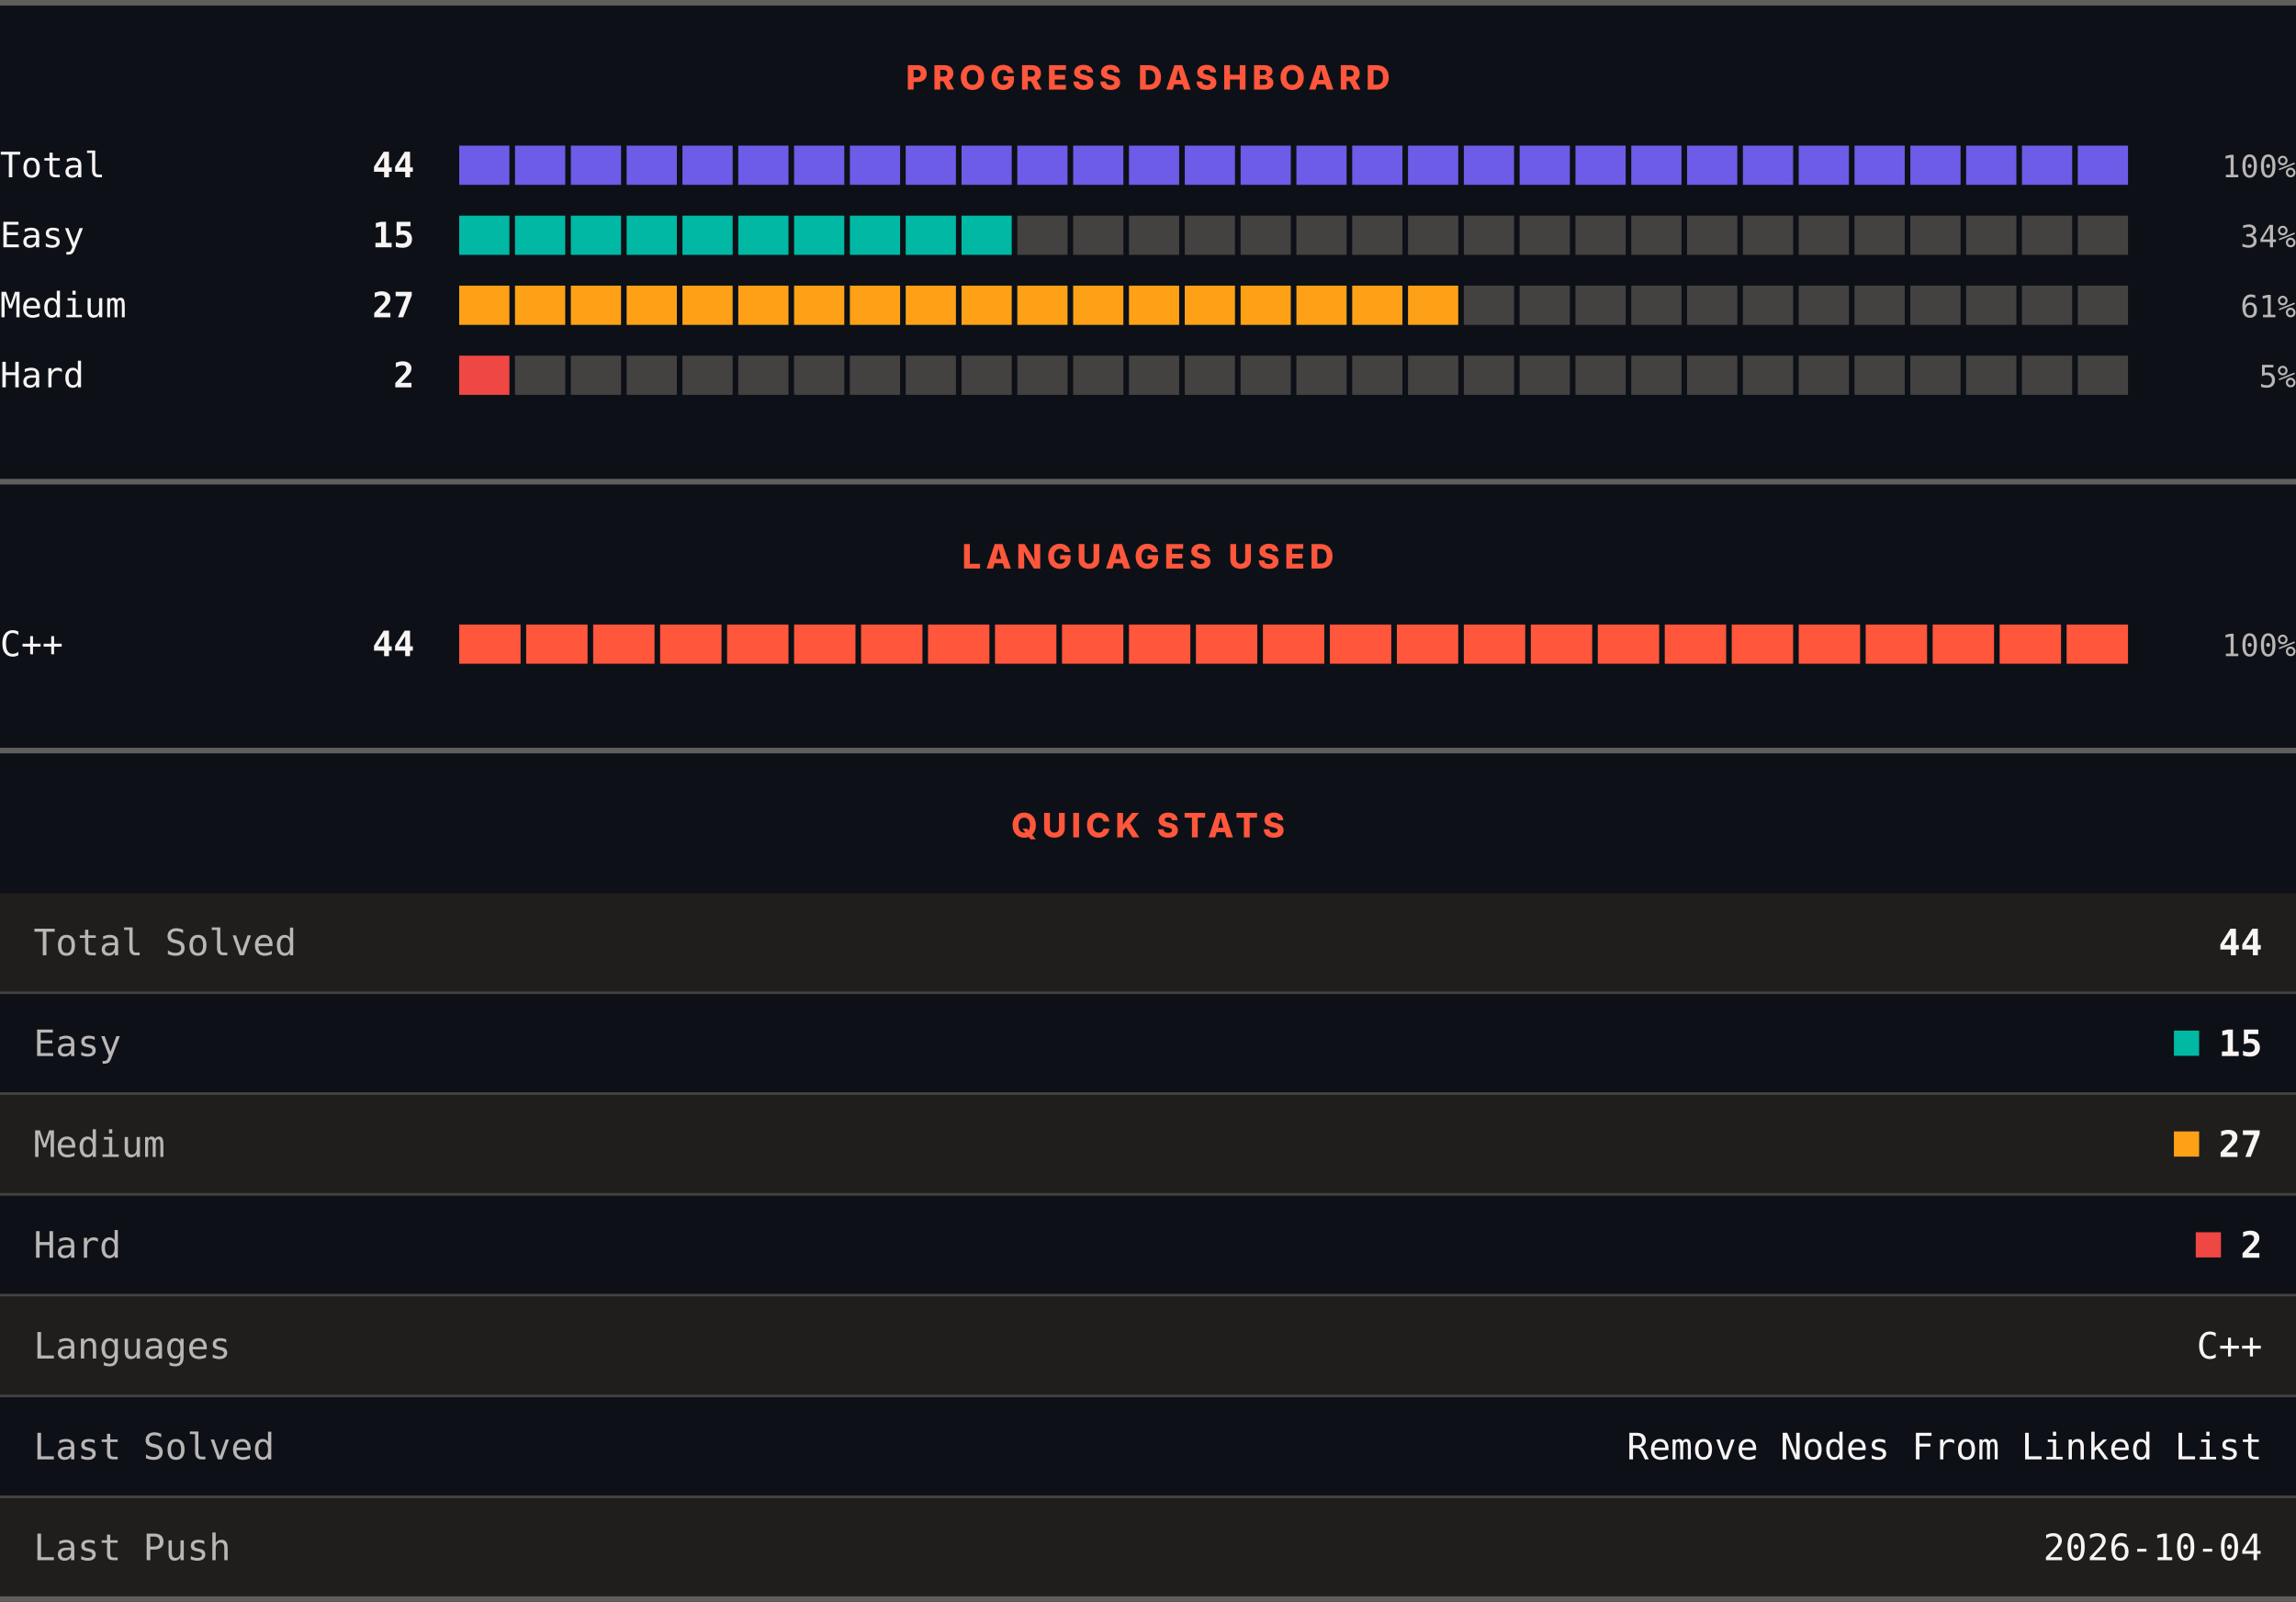
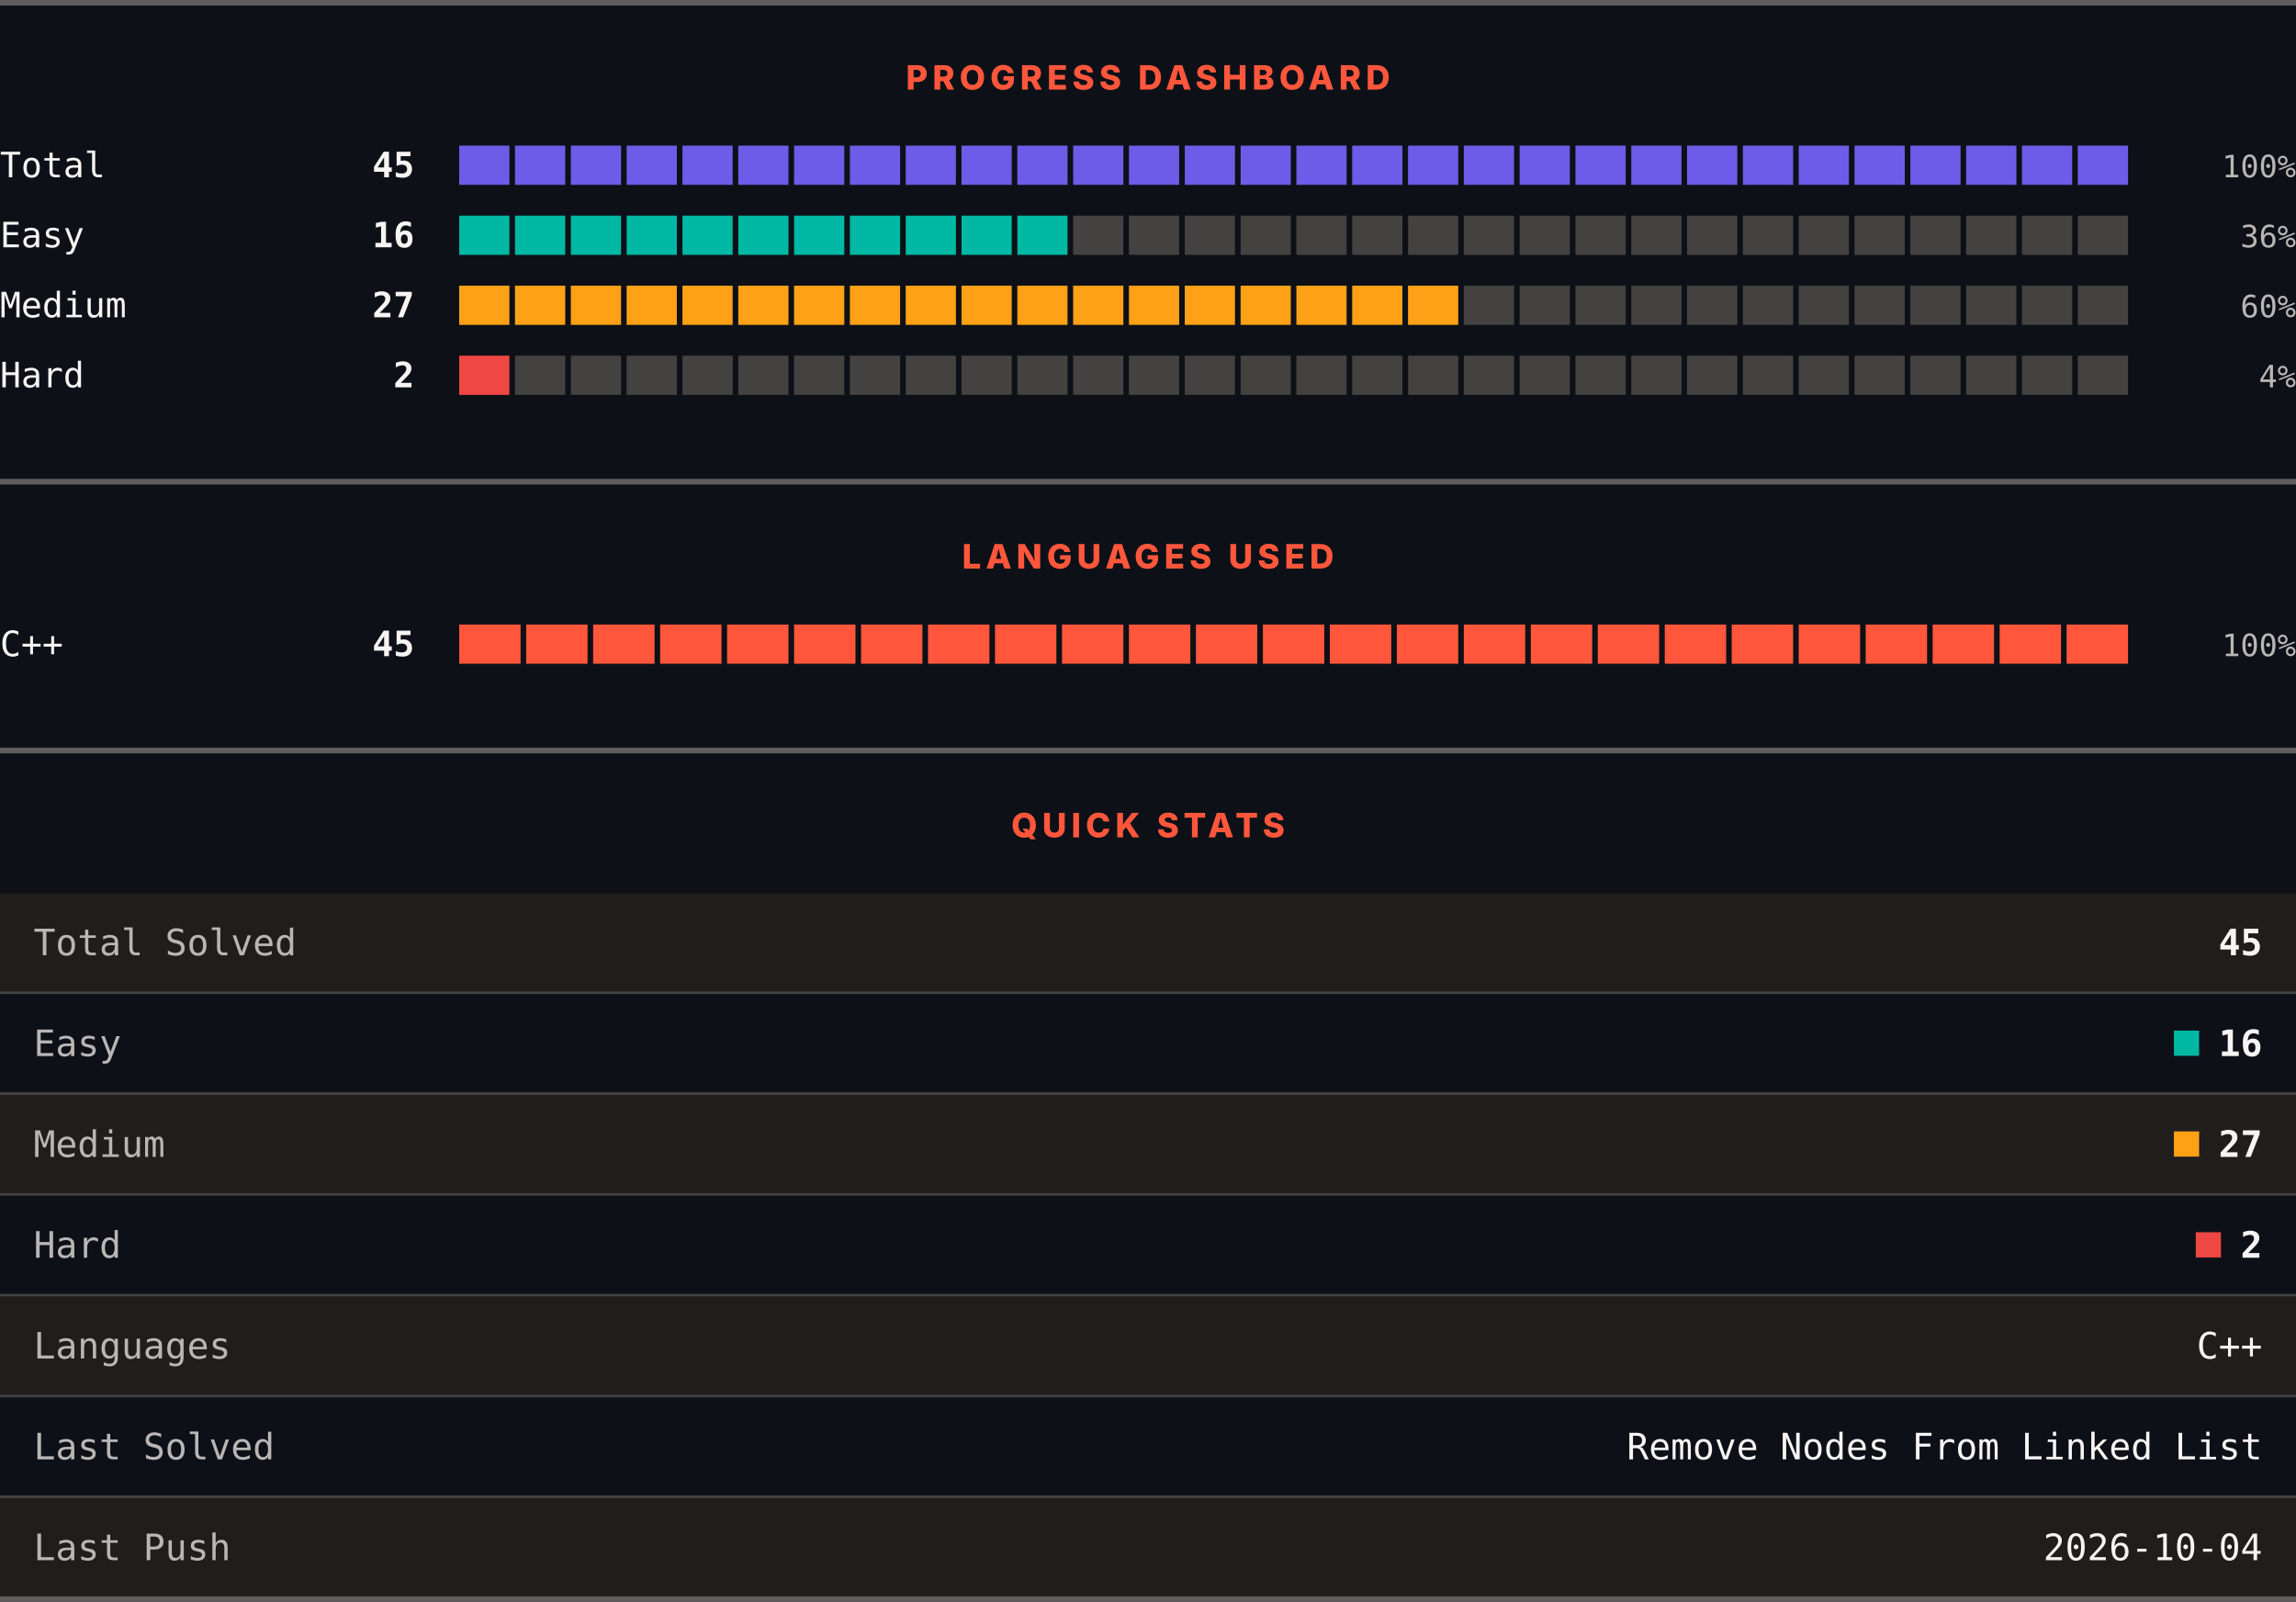
<svg xmlns="http://www.w3.org/2000/svg" width="820" height="572" viewBox="0 0 820 572" role="img" aria-label="LeetCode progress, languages and quick stats">
  <rect width="820" height="572" fill="#0d1117" />
  <rect x="0" y="0" width="820" height="2" fill="#605d5d" />
  <text x="410" y="32" text-anchor="middle" font-family="Archivo, system-ui, -apple-system, Segoe UI, sans-serif" font-size="12" font-weight="800" letter-spacing="1.68" fill="#ff563c">PROGRESS DASHBOARD</text>
  <text x="0" y="63.3" font-family="ui-monospace, SFMono-Regular, Menlo, Consolas, monospace" font-size="12.5" fill="#f8f4f4">Total</text>
-   <text x="148" y="63.3" text-anchor="end" font-family="ui-monospace, SFMono-Regular, Menlo, Consolas, monospace" font-size="12.5" font-weight="700" fill="#f8f4f4">44</text>
+   <text x="148" y="63.3" text-anchor="end" font-family="ui-monospace, SFMono-Regular, Menlo, Consolas, monospace" font-size="12.5" font-weight="700" fill="#f8f4f4">45</text>
  <rect x="164.00" y="52" width="17.93" height="14" fill="#6c5ce7" />
  <rect x="183.93" y="52" width="17.93" height="14" fill="#6c5ce7" />
  <rect x="203.87" y="52" width="17.93" height="14" fill="#6c5ce7" />
  <rect x="223.80" y="52" width="17.93" height="14" fill="#6c5ce7" />
  <rect x="243.73" y="52" width="17.93" height="14" fill="#6c5ce7" />
  <rect x="263.67" y="52" width="17.93" height="14" fill="#6c5ce7" />
  <rect x="283.60" y="52" width="17.93" height="14" fill="#6c5ce7" />
  <rect x="303.53" y="52" width="17.93" height="14" fill="#6c5ce7" />
  <rect x="323.47" y="52" width="17.93" height="14" fill="#6c5ce7" />
  <rect x="343.40" y="52" width="17.93" height="14" fill="#6c5ce7" />
  <rect x="363.33" y="52" width="17.93" height="14" fill="#6c5ce7" />
  <rect x="383.27" y="52" width="17.93" height="14" fill="#6c5ce7" />
  <rect x="403.20" y="52" width="17.93" height="14" fill="#6c5ce7" />
  <rect x="423.13" y="52" width="17.93" height="14" fill="#6c5ce7" />
  <rect x="443.07" y="52" width="17.93" height="14" fill="#6c5ce7" />
  <rect x="463.00" y="52" width="17.93" height="14" fill="#6c5ce7" />
  <rect x="482.93" y="52" width="17.93" height="14" fill="#6c5ce7" />
  <rect x="502.87" y="52" width="17.93" height="14" fill="#6c5ce7" />
  <rect x="522.80" y="52" width="17.93" height="14" fill="#6c5ce7" />
  <rect x="542.73" y="52" width="17.93" height="14" fill="#6c5ce7" />
  <rect x="562.67" y="52" width="17.93" height="14" fill="#6c5ce7" />
  <rect x="582.60" y="52" width="17.93" height="14" fill="#6c5ce7" />
  <rect x="602.53" y="52" width="17.93" height="14" fill="#6c5ce7" />
  <rect x="622.47" y="52" width="17.93" height="14" fill="#6c5ce7" />
  <rect x="642.40" y="52" width="17.93" height="14" fill="#6c5ce7" />
  <rect x="662.33" y="52" width="17.93" height="14" fill="#6c5ce7" />
  <rect x="682.27" y="52" width="17.93" height="14" fill="#6c5ce7" />
  <rect x="702.20" y="52" width="17.93" height="14" fill="#6c5ce7" />
  <rect x="722.13" y="52" width="17.93" height="14" fill="#6c5ce7" />
  <rect x="742.07" y="52" width="17.93" height="14" fill="#6c5ce7" />
  <text x="820" y="63.3" text-anchor="end" font-family="ui-monospace, SFMono-Regular, Menlo, Consolas, monospace" font-size="11" fill="#bab6b6">100%</text>
  <text x="0" y="88.3" font-family="ui-monospace, SFMono-Regular, Menlo, Consolas, monospace" font-size="12.5" fill="#f8f4f4">Easy</text>
-   <text x="148" y="88.3" text-anchor="end" font-family="ui-monospace, SFMono-Regular, Menlo, Consolas, monospace" font-size="12.5" font-weight="700" fill="#f8f4f4">15</text>
+   <text x="148" y="88.3" text-anchor="end" font-family="ui-monospace, SFMono-Regular, Menlo, Consolas, monospace" font-size="12.5" font-weight="700" fill="#f8f4f4">16</text>
  <rect x="164.00" y="77" width="17.93" height="14" fill="#00b8a3" />
  <rect x="183.93" y="77" width="17.93" height="14" fill="#00b8a3" />
  <rect x="203.87" y="77" width="17.93" height="14" fill="#00b8a3" />
  <rect x="223.80" y="77" width="17.93" height="14" fill="#00b8a3" />
  <rect x="243.73" y="77" width="17.93" height="14" fill="#00b8a3" />
  <rect x="263.67" y="77" width="17.93" height="14" fill="#00b8a3" />
  <rect x="283.60" y="77" width="17.93" height="14" fill="#00b8a3" />
  <rect x="303.53" y="77" width="17.93" height="14" fill="#00b8a3" />
  <rect x="323.47" y="77" width="17.93" height="14" fill="#00b8a3" />
  <rect x="343.40" y="77" width="17.93" height="14" fill="#00b8a3" />
-   <rect x="363.33" y="77" width="17.93" height="14" fill="#444141" />
+   <rect x="363.33" y="77" width="17.93" height="14" fill="#00b8a3" />
  <rect x="383.27" y="77" width="17.93" height="14" fill="#444141" />
  <rect x="403.20" y="77" width="17.93" height="14" fill="#444141" />
  <rect x="423.13" y="77" width="17.93" height="14" fill="#444141" />
  <rect x="443.07" y="77" width="17.93" height="14" fill="#444141" />
  <rect x="463.00" y="77" width="17.93" height="14" fill="#444141" />
  <rect x="482.93" y="77" width="17.93" height="14" fill="#444141" />
  <rect x="502.87" y="77" width="17.93" height="14" fill="#444141" />
  <rect x="522.80" y="77" width="17.93" height="14" fill="#444141" />
  <rect x="542.73" y="77" width="17.93" height="14" fill="#444141" />
  <rect x="562.67" y="77" width="17.93" height="14" fill="#444141" />
  <rect x="582.60" y="77" width="17.93" height="14" fill="#444141" />
  <rect x="602.53" y="77" width="17.93" height="14" fill="#444141" />
  <rect x="622.47" y="77" width="17.93" height="14" fill="#444141" />
  <rect x="642.40" y="77" width="17.93" height="14" fill="#444141" />
  <rect x="662.33" y="77" width="17.93" height="14" fill="#444141" />
  <rect x="682.27" y="77" width="17.93" height="14" fill="#444141" />
  <rect x="702.20" y="77" width="17.93" height="14" fill="#444141" />
  <rect x="722.13" y="77" width="17.93" height="14" fill="#444141" />
  <rect x="742.07" y="77" width="17.93" height="14" fill="#444141" />
-   <text x="820" y="88.3" text-anchor="end" font-family="ui-monospace, SFMono-Regular, Menlo, Consolas, monospace" font-size="11" fill="#bab6b6">34%</text>
+   <text x="820" y="88.3" text-anchor="end" font-family="ui-monospace, SFMono-Regular, Menlo, Consolas, monospace" font-size="11" fill="#bab6b6">36%</text>
  <text x="0" y="113.3" font-family="ui-monospace, SFMono-Regular, Menlo, Consolas, monospace" font-size="12.5" fill="#f8f4f4">Medium</text>
  <text x="148" y="113.3" text-anchor="end" font-family="ui-monospace, SFMono-Regular, Menlo, Consolas, monospace" font-size="12.5" font-weight="700" fill="#f8f4f4">27</text>
  <rect x="164.00" y="102" width="17.93" height="14" fill="#ffa116" />
  <rect x="183.93" y="102" width="17.93" height="14" fill="#ffa116" />
  <rect x="203.87" y="102" width="17.93" height="14" fill="#ffa116" />
  <rect x="223.80" y="102" width="17.93" height="14" fill="#ffa116" />
  <rect x="243.73" y="102" width="17.93" height="14" fill="#ffa116" />
  <rect x="263.67" y="102" width="17.93" height="14" fill="#ffa116" />
  <rect x="283.60" y="102" width="17.93" height="14" fill="#ffa116" />
  <rect x="303.53" y="102" width="17.93" height="14" fill="#ffa116" />
  <rect x="323.47" y="102" width="17.93" height="14" fill="#ffa116" />
  <rect x="343.40" y="102" width="17.93" height="14" fill="#ffa116" />
  <rect x="363.33" y="102" width="17.93" height="14" fill="#ffa116" />
  <rect x="383.27" y="102" width="17.93" height="14" fill="#ffa116" />
  <rect x="403.20" y="102" width="17.93" height="14" fill="#ffa116" />
  <rect x="423.13" y="102" width="17.93" height="14" fill="#ffa116" />
  <rect x="443.07" y="102" width="17.93" height="14" fill="#ffa116" />
  <rect x="463.00" y="102" width="17.93" height="14" fill="#ffa116" />
  <rect x="482.93" y="102" width="17.93" height="14" fill="#ffa116" />
  <rect x="502.87" y="102" width="17.93" height="14" fill="#ffa116" />
  <rect x="522.80" y="102" width="17.93" height="14" fill="#444141" />
  <rect x="542.73" y="102" width="17.93" height="14" fill="#444141" />
  <rect x="562.67" y="102" width="17.93" height="14" fill="#444141" />
  <rect x="582.60" y="102" width="17.93" height="14" fill="#444141" />
  <rect x="602.53" y="102" width="17.93" height="14" fill="#444141" />
  <rect x="622.47" y="102" width="17.93" height="14" fill="#444141" />
  <rect x="642.40" y="102" width="17.93" height="14" fill="#444141" />
  <rect x="662.33" y="102" width="17.93" height="14" fill="#444141" />
  <rect x="682.27" y="102" width="17.93" height="14" fill="#444141" />
  <rect x="702.20" y="102" width="17.93" height="14" fill="#444141" />
  <rect x="722.13" y="102" width="17.93" height="14" fill="#444141" />
  <rect x="742.07" y="102" width="17.93" height="14" fill="#444141" />
-   <text x="820" y="113.3" text-anchor="end" font-family="ui-monospace, SFMono-Regular, Menlo, Consolas, monospace" font-size="11" fill="#bab6b6">61%</text>
+   <text x="820" y="113.3" text-anchor="end" font-family="ui-monospace, SFMono-Regular, Menlo, Consolas, monospace" font-size="11" fill="#bab6b6">60%</text>
  <text x="0" y="138.3" font-family="ui-monospace, SFMono-Regular, Menlo, Consolas, monospace" font-size="12.5" fill="#f8f4f4">Hard</text>
  <text x="148" y="138.3" text-anchor="end" font-family="ui-monospace, SFMono-Regular, Menlo, Consolas, monospace" font-size="12.5" font-weight="700" fill="#f8f4f4">2</text>
  <rect x="164.00" y="127" width="17.93" height="14" fill="#ef4743" />
  <rect x="183.93" y="127" width="17.93" height="14" fill="#444141" />
  <rect x="203.87" y="127" width="17.93" height="14" fill="#444141" />
  <rect x="223.80" y="127" width="17.93" height="14" fill="#444141" />
  <rect x="243.73" y="127" width="17.93" height="14" fill="#444141" />
  <rect x="263.67" y="127" width="17.93" height="14" fill="#444141" />
  <rect x="283.60" y="127" width="17.93" height="14" fill="#444141" />
  <rect x="303.53" y="127" width="17.93" height="14" fill="#444141" />
  <rect x="323.47" y="127" width="17.93" height="14" fill="#444141" />
  <rect x="343.40" y="127" width="17.93" height="14" fill="#444141" />
  <rect x="363.33" y="127" width="17.93" height="14" fill="#444141" />
  <rect x="383.27" y="127" width="17.93" height="14" fill="#444141" />
  <rect x="403.20" y="127" width="17.93" height="14" fill="#444141" />
  <rect x="423.13" y="127" width="17.93" height="14" fill="#444141" />
  <rect x="443.07" y="127" width="17.93" height="14" fill="#444141" />
  <rect x="463.00" y="127" width="17.93" height="14" fill="#444141" />
  <rect x="482.93" y="127" width="17.93" height="14" fill="#444141" />
  <rect x="502.87" y="127" width="17.93" height="14" fill="#444141" />
  <rect x="522.80" y="127" width="17.93" height="14" fill="#444141" />
  <rect x="542.73" y="127" width="17.93" height="14" fill="#444141" />
  <rect x="562.67" y="127" width="17.93" height="14" fill="#444141" />
  <rect x="582.60" y="127" width="17.93" height="14" fill="#444141" />
  <rect x="602.53" y="127" width="17.93" height="14" fill="#444141" />
  <rect x="622.47" y="127" width="17.93" height="14" fill="#444141" />
  <rect x="642.40" y="127" width="17.93" height="14" fill="#444141" />
  <rect x="662.33" y="127" width="17.93" height="14" fill="#444141" />
  <rect x="682.27" y="127" width="17.93" height="14" fill="#444141" />
  <rect x="702.20" y="127" width="17.93" height="14" fill="#444141" />
  <rect x="722.13" y="127" width="17.93" height="14" fill="#444141" />
  <rect x="742.07" y="127" width="17.93" height="14" fill="#444141" />
-   <text x="820" y="138.3" text-anchor="end" font-family="ui-monospace, SFMono-Regular, Menlo, Consolas, monospace" font-size="11" fill="#bab6b6">5%</text>
+   <text x="820" y="138.3" text-anchor="end" font-family="ui-monospace, SFMono-Regular, Menlo, Consolas, monospace" font-size="11" fill="#bab6b6">4%</text>
  <rect x="0" y="171" width="820" height="2" fill="#605d5d" />
  <text x="410" y="203" text-anchor="middle" font-family="Archivo, system-ui, -apple-system, Segoe UI, sans-serif" font-size="12" font-weight="800" letter-spacing="1.68" fill="#ff563c">LANGUAGES USED</text>
  <text x="0" y="234.3" font-family="ui-monospace, SFMono-Regular, Menlo, Consolas, monospace" font-size="12.5" fill="#f8f4f4">C++</text>
-   <text x="148" y="234.3" text-anchor="end" font-family="ui-monospace, SFMono-Regular, Menlo, Consolas, monospace" font-size="12.5" font-weight="700" fill="#f8f4f4">44</text>
+   <text x="148" y="234.3" text-anchor="end" font-family="ui-monospace, SFMono-Regular, Menlo, Consolas, monospace" font-size="12.5" font-weight="700" fill="#f8f4f4">45</text>
  <rect x="164.00" y="223" width="21.92" height="14" fill="#ff563c" />
  <rect x="187.92" y="223" width="21.92" height="14" fill="#ff563c" />
  <rect x="211.84" y="223" width="21.92" height="14" fill="#ff563c" />
  <rect x="235.76" y="223" width="21.92" height="14" fill="#ff563c" />
  <rect x="259.68" y="223" width="21.92" height="14" fill="#ff563c" />
  <rect x="283.60" y="223" width="21.92" height="14" fill="#ff563c" />
  <rect x="307.52" y="223" width="21.92" height="14" fill="#ff563c" />
  <rect x="331.44" y="223" width="21.92" height="14" fill="#ff563c" />
  <rect x="355.36" y="223" width="21.92" height="14" fill="#ff563c" />
  <rect x="379.28" y="223" width="21.92" height="14" fill="#ff563c" />
  <rect x="403.20" y="223" width="21.92" height="14" fill="#ff563c" />
  <rect x="427.12" y="223" width="21.92" height="14" fill="#ff563c" />
  <rect x="451.04" y="223" width="21.92" height="14" fill="#ff563c" />
  <rect x="474.96" y="223" width="21.92" height="14" fill="#ff563c" />
  <rect x="498.88" y="223" width="21.92" height="14" fill="#ff563c" />
  <rect x="522.80" y="223" width="21.92" height="14" fill="#ff563c" />
  <rect x="546.72" y="223" width="21.92" height="14" fill="#ff563c" />
  <rect x="570.64" y="223" width="21.92" height="14" fill="#ff563c" />
  <rect x="594.56" y="223" width="21.92" height="14" fill="#ff563c" />
  <rect x="618.48" y="223" width="21.92" height="14" fill="#ff563c" />
  <rect x="642.40" y="223" width="21.92" height="14" fill="#ff563c" />
  <rect x="666.32" y="223" width="21.92" height="14" fill="#ff563c" />
  <rect x="690.24" y="223" width="21.92" height="14" fill="#ff563c" />
  <rect x="714.16" y="223" width="21.92" height="14" fill="#ff563c" />
  <rect x="738.08" y="223" width="21.92" height="14" fill="#ff563c" />
  <text x="820" y="234.3" text-anchor="end" font-family="ui-monospace, SFMono-Regular, Menlo, Consolas, monospace" font-size="11" fill="#bab6b6">100%</text>
  <rect x="0" y="267" width="820" height="2" fill="#605d5d" />
  <text x="410" y="299" text-anchor="middle" font-family="Archivo, system-ui, -apple-system, Segoe UI, sans-serif" font-size="12" font-weight="800" letter-spacing="1.68" fill="#ff563c">QUICK STATS</text>
  <rect x="0" y="319" width="820" height="35" fill="#201e1d" />
  <text x="12" y="341.1" font-family="ui-monospace, SFMono-Regular, Menlo, Consolas, monospace" font-size="13" fill="#bab6b6">Total Solved</text>
-   <text x="808" y="341.1" text-anchor="end" font-family="ui-monospace, SFMono-Regular, Menlo, Consolas, monospace" font-size="13" font-weight="700" fill="#f8f4f4">44</text>
+   <text x="808" y="341.1" text-anchor="end" font-family="ui-monospace, SFMono-Regular, Menlo, Consolas, monospace" font-size="13" font-weight="700" fill="#f8f4f4">45</text>
  <rect x="0" y="354" width="820" height="1" fill="#444141" />
  <rect x="0" y="355" width="820" height="35" fill="#0d1117" />
  <text x="12" y="377.1" font-family="ui-monospace, SFMono-Regular, Menlo, Consolas, monospace" font-size="13" fill="#bab6b6">Easy</text>
  <rect x="776.4" y="368" width="9" height="9" fill="#00b8a3" />
-   <text x="808" y="377.1" text-anchor="end" font-family="ui-monospace, SFMono-Regular, Menlo, Consolas, monospace" font-size="13" font-weight="700" fill="#f8f4f4">15</text>
+   <text x="808" y="377.1" text-anchor="end" font-family="ui-monospace, SFMono-Regular, Menlo, Consolas, monospace" font-size="13" font-weight="700" fill="#f8f4f4">16</text>
  <rect x="0" y="390" width="820" height="1" fill="#444141" />
  <rect x="0" y="391" width="820" height="35" fill="#201e1d" />
  <text x="12" y="413.1" font-family="ui-monospace, SFMono-Regular, Menlo, Consolas, monospace" font-size="13" fill="#bab6b6">Medium</text>
  <rect x="776.4" y="404" width="9" height="9" fill="#ffa116" />
  <text x="808" y="413.1" text-anchor="end" font-family="ui-monospace, SFMono-Regular, Menlo, Consolas, monospace" font-size="13" font-weight="700" fill="#f8f4f4">27</text>
  <rect x="0" y="426" width="820" height="1" fill="#444141" />
  <rect x="0" y="427" width="820" height="35" fill="#0d1117" />
  <text x="12" y="449.1" font-family="ui-monospace, SFMono-Regular, Menlo, Consolas, monospace" font-size="13" fill="#bab6b6">Hard</text>
  <rect x="784.2" y="440" width="9" height="9" fill="#ef4743" />
  <text x="808" y="449.1" text-anchor="end" font-family="ui-monospace, SFMono-Regular, Menlo, Consolas, monospace" font-size="13" font-weight="700" fill="#f8f4f4">2</text>
  <rect x="0" y="462" width="820" height="1" fill="#444141" />
  <rect x="0" y="463" width="820" height="35" fill="#201e1d" />
  <text x="12" y="485.1" font-family="ui-monospace, SFMono-Regular, Menlo, Consolas, monospace" font-size="13" fill="#bab6b6">Languages</text>
  <text x="808" y="485.1" text-anchor="end" font-family="ui-monospace, SFMono-Regular, Menlo, Consolas, monospace" font-size="13" fill="#f8f4f4">C++</text>
  <rect x="0" y="498" width="820" height="1" fill="#444141" />
  <rect x="0" y="499" width="820" height="35" fill="#0d1117" />
  <text x="12" y="521.1" font-family="ui-monospace, SFMono-Regular, Menlo, Consolas, monospace" font-size="13" fill="#bab6b6">Last Solved</text>
  <text x="808" y="521.1" text-anchor="end" font-family="ui-monospace, SFMono-Regular, Menlo, Consolas, monospace" font-size="13" fill="#f8f4f4">Remove Nodes From Linked List</text>
  <rect x="0" y="534" width="820" height="1" fill="#444141" />
  <rect x="0" y="535" width="820" height="35" fill="#201e1d" />
  <text x="12" y="557.1" font-family="ui-monospace, SFMono-Regular, Menlo, Consolas, monospace" font-size="13" fill="#bab6b6">Last Push</text>
  <text x="808" y="557.1" text-anchor="end" font-family="ui-monospace, SFMono-Regular, Menlo, Consolas, monospace" font-size="13" fill="#f8f4f4">2026-10-04</text>
  <rect x="0" y="570" width="820" height="2" fill="#605d5d" />
</svg>
